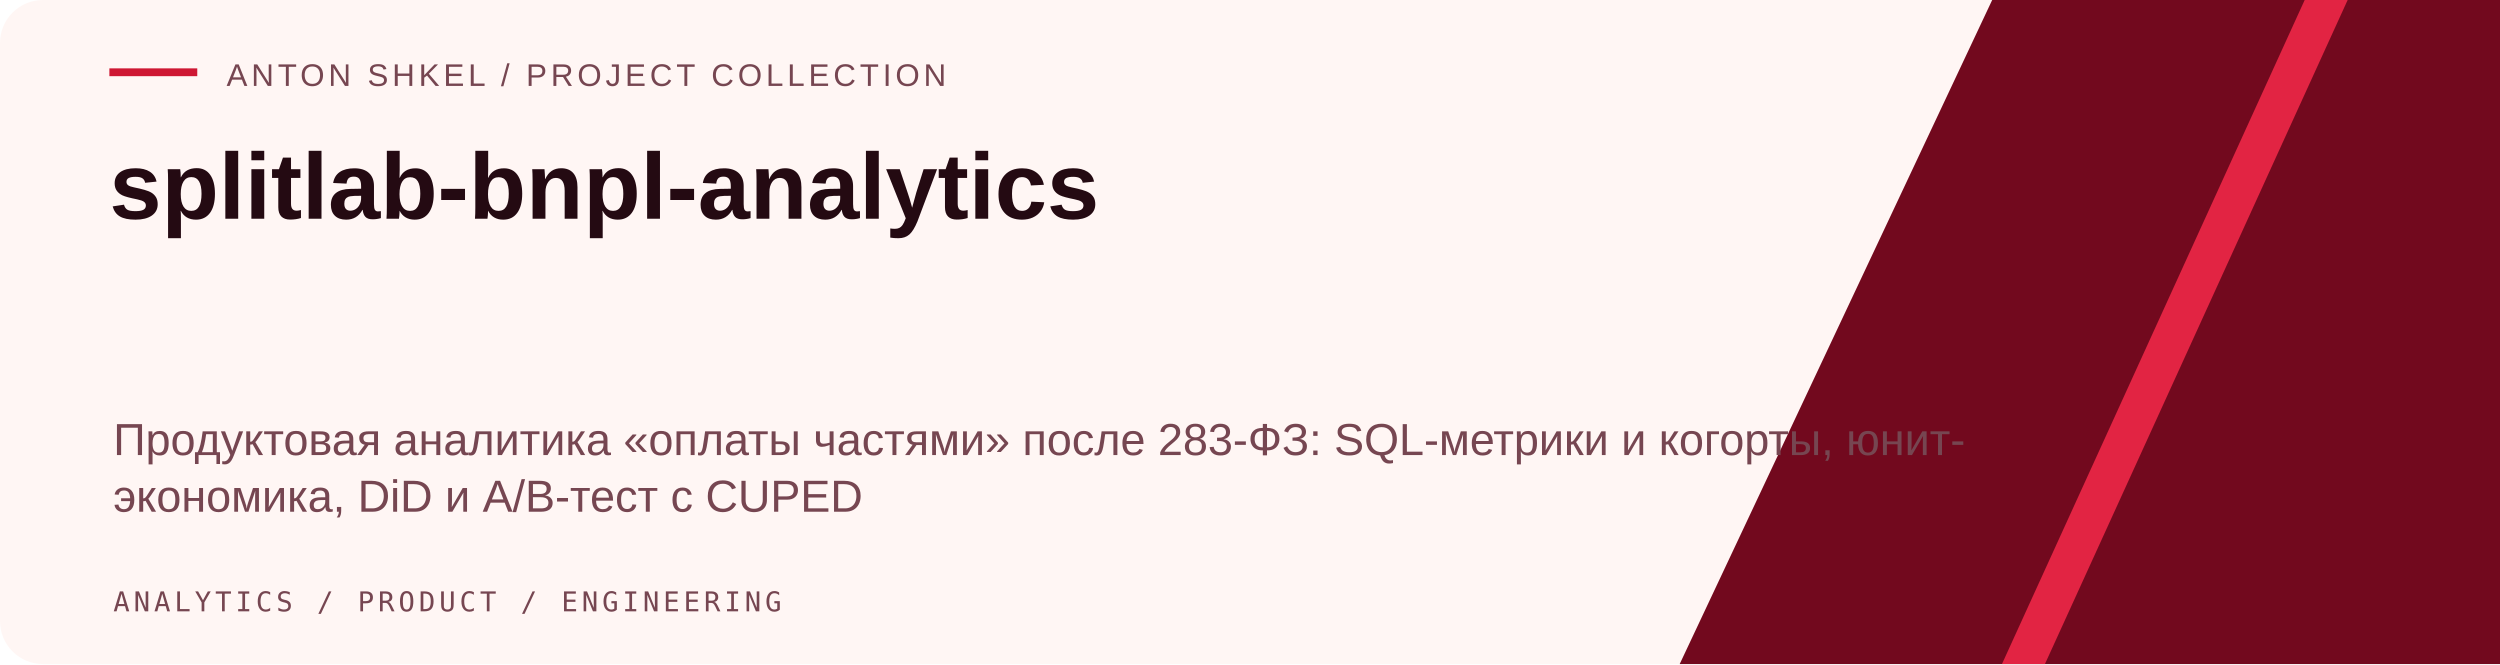
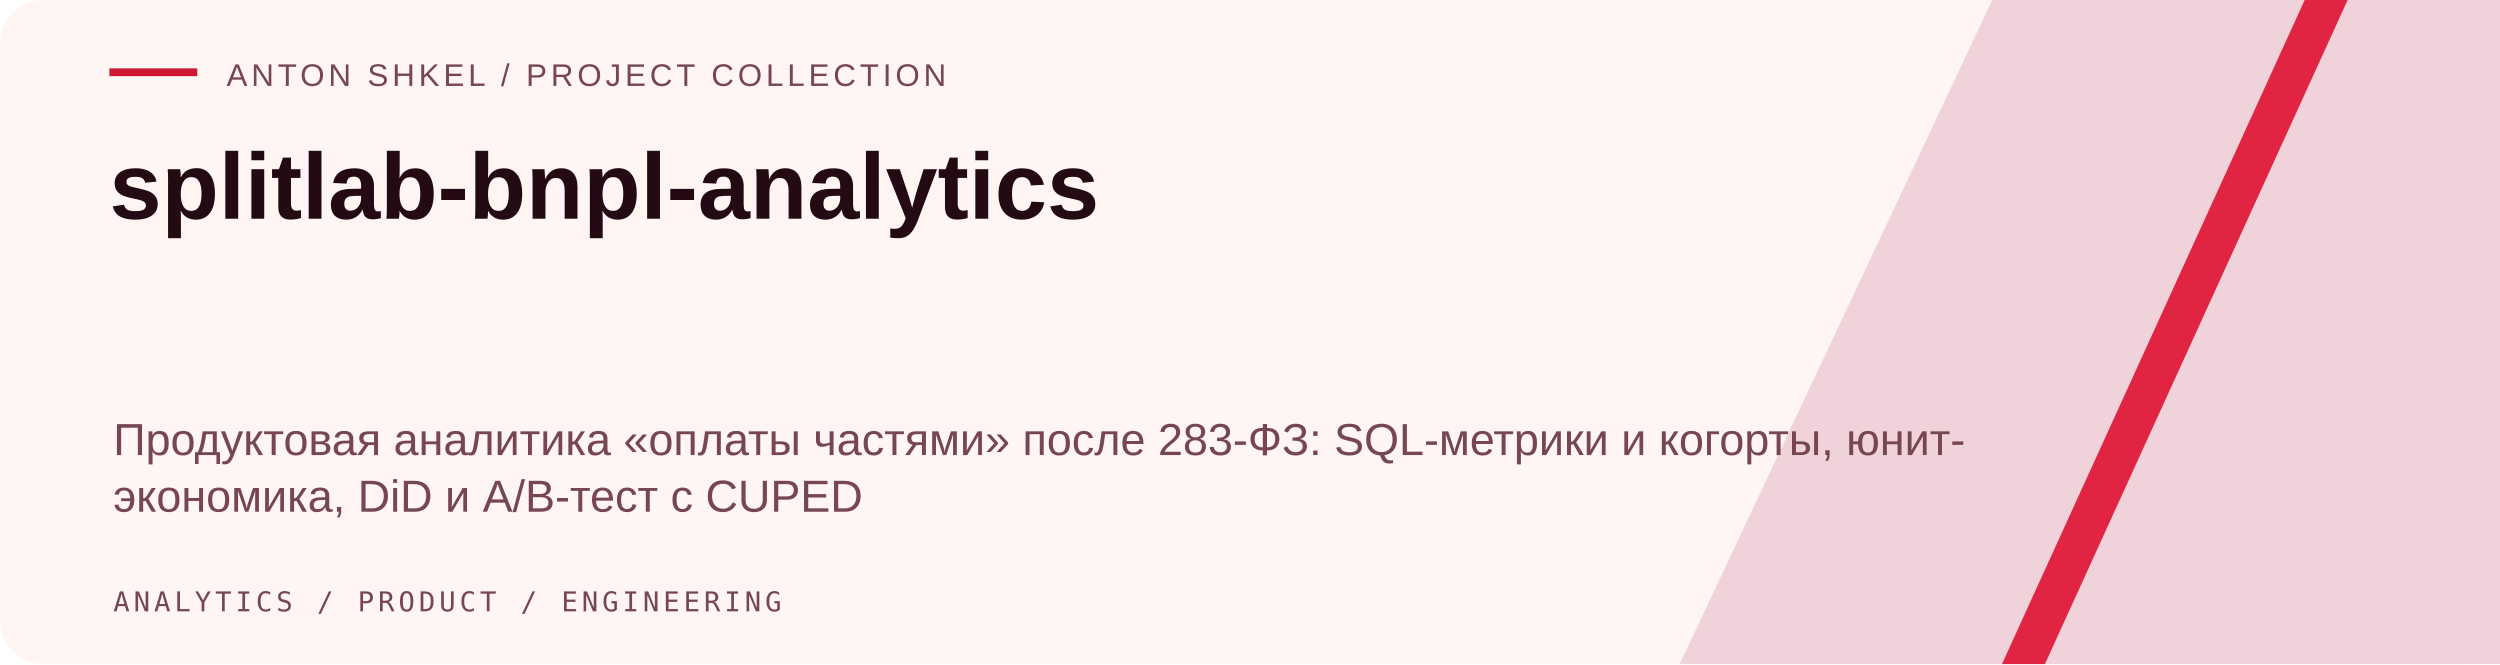
<svg xmlns="http://www.w3.org/2000/svg" width="1280" height="340" viewBox="0 0 1280 340" role="img" aria-label="splitlab-bnpl-analytics">
  <rect width="1280" height="340" rx="22" fill="#fff6f4" />
-   <path d="M1020 0h260v340H860z" fill="#72091e" />
+   <path d="M1020 0h260v340H860z" fill="#f0d3da" />
  <path d="M1180 0h22l-155 340h-22z" fill="#e22443" />
  <rect x="56" y="35" width="45" height="4" fill="#ce1733" />
  <text x="116" y="44" fill="#764651" font-family="Segoe UI,Arial,sans-serif" font-size="16" letter-spacing="2">ANTON SHKEL / PROJECT COLLECTION</text>
  <g font-family="Segoe UI,Arial,sans-serif">
    <text x="56" y="112" font-size="48" font-weight="700" fill="#240a12">splitlab-bnpl-analytics</text>
    <text x="58" y="233" font-size="23" fill="#764651">Продуктовая аналитика «оплаты частями» после 283-ФЗ: SQL-метрики и когорты, юнит-</text>
    <text x="58" y="262" font-size="23" fill="#764651">экономика, DiD и A/B-тест с CUPED</text>
  </g>
  <text x="58" y="313" font-family="Consolas,monospace" fill="#764651" font-size="14" letter-spacing="2">ANALYTICS / PRODUCT / ENGINEERING</text>
</svg>
